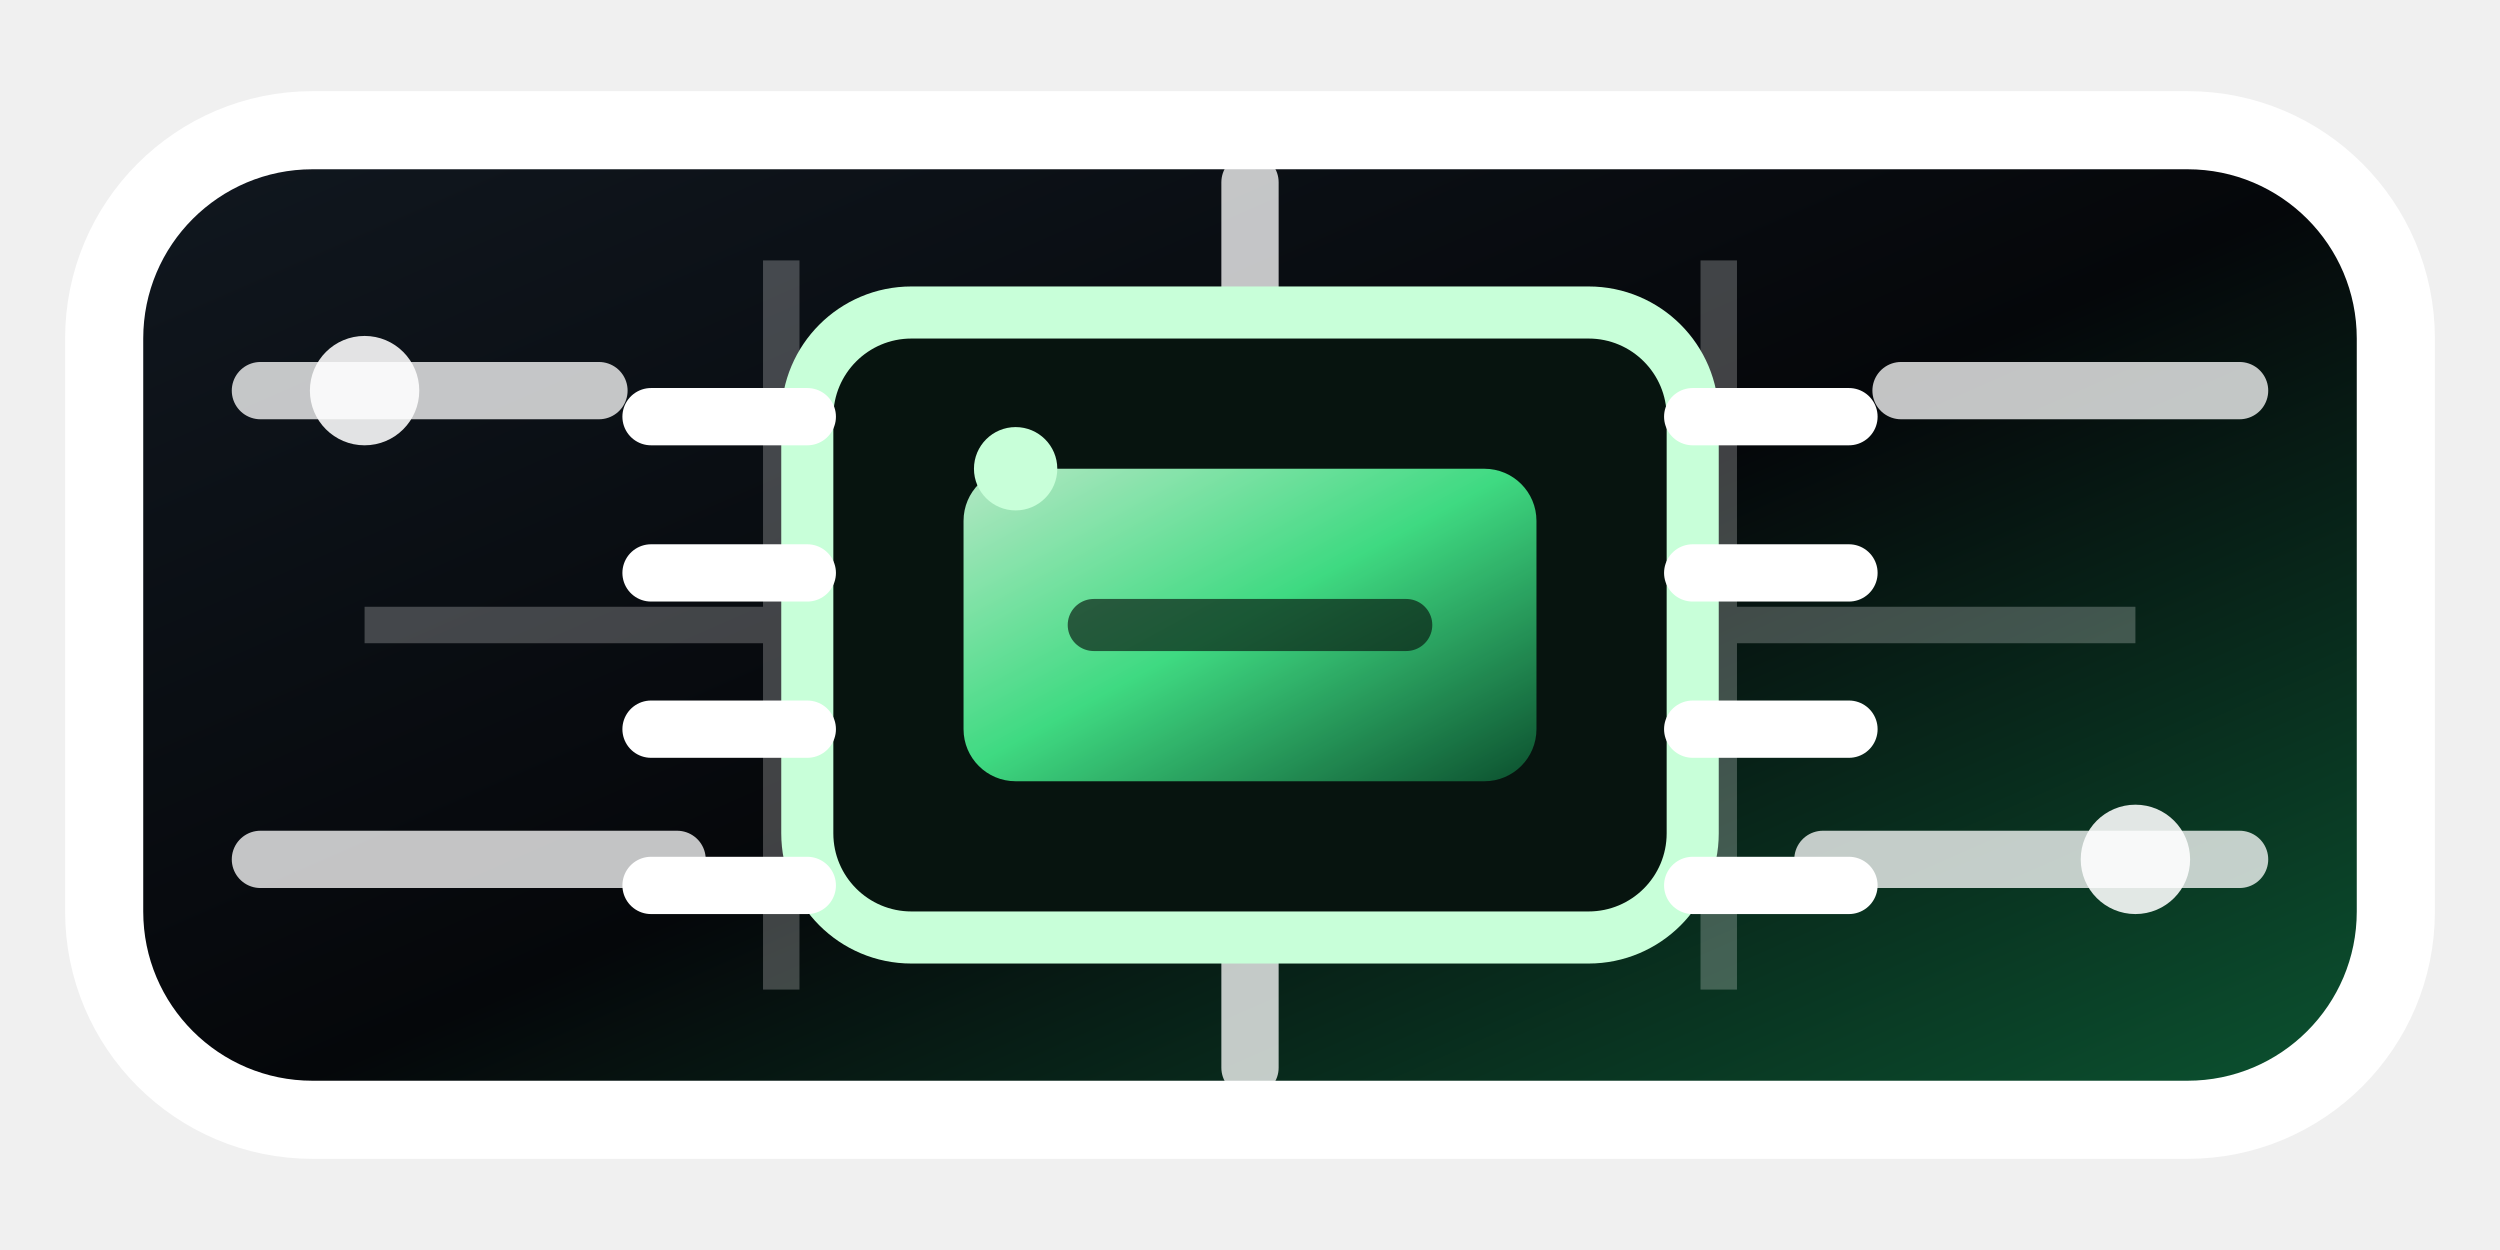
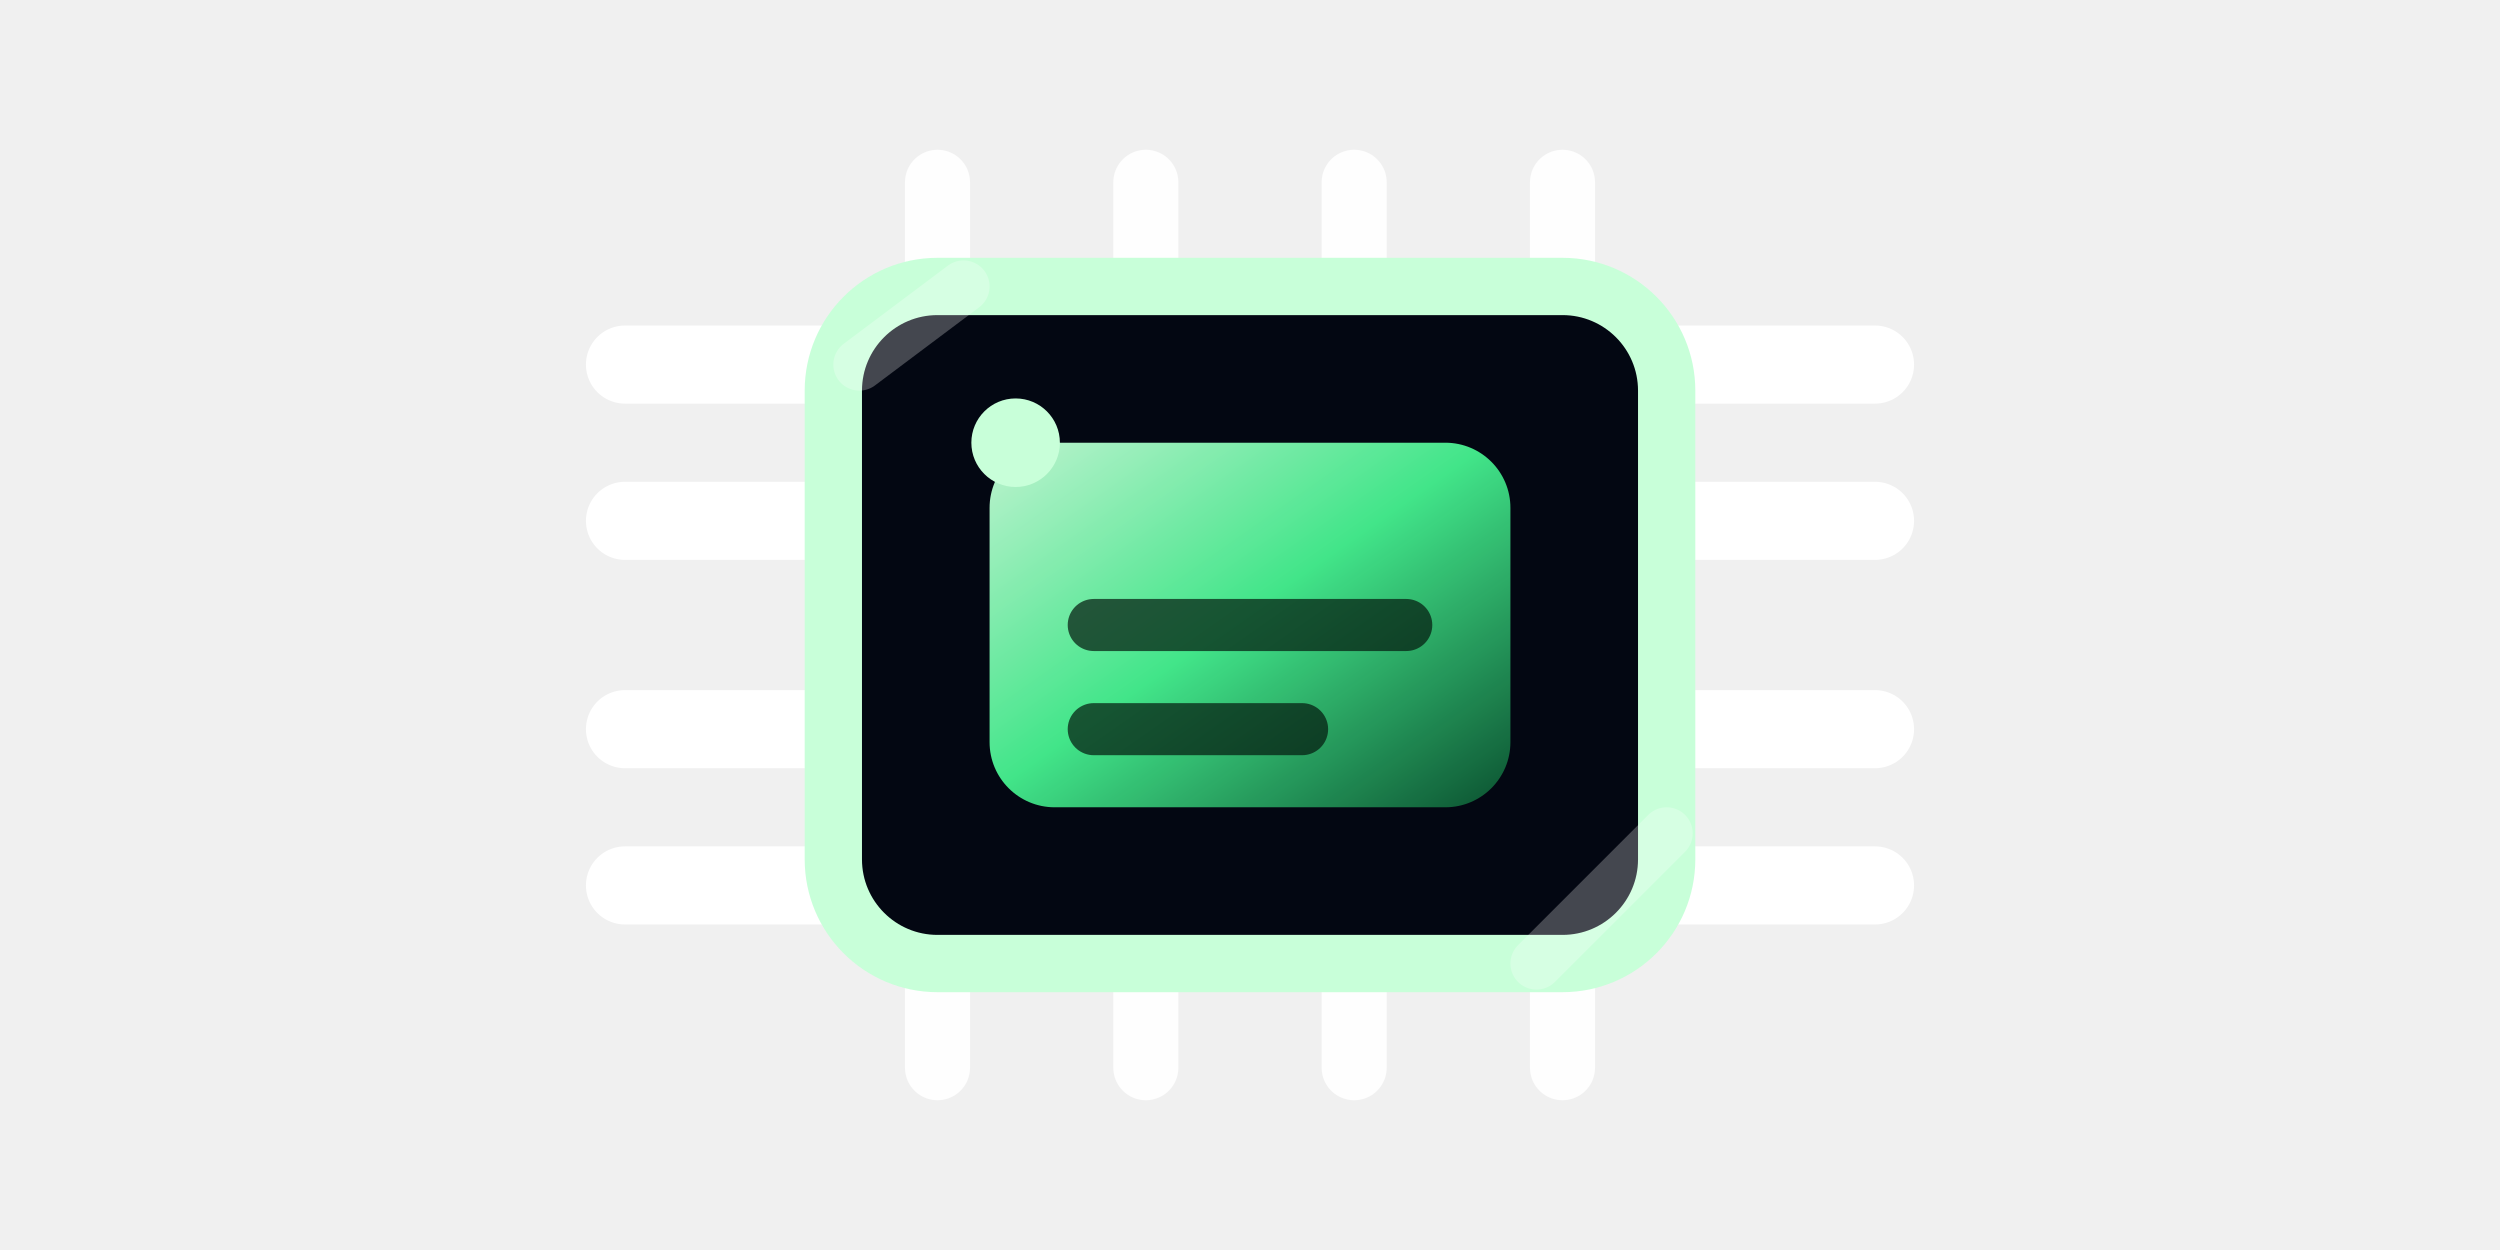
<svg xmlns="http://www.w3.org/2000/svg" viewBox="0 0 96 48" role="img" aria-label="Chip integrado">
  <defs>
-     <linearGradient id="spr-brick-basic-green-high-contrast-normal-board" x1="0" y1="0" x2="1" y2="1">
-       <stop offset="0" stop-color="#111820" />
-       <stop offset="0.52" stop-color="#05070a" />
-       <stop offset="1" stop-color="#0c5632" />
-     </linearGradient>
-     <linearGradient id="spr-brick-basic-green-high-contrast-normal-part" x1="0" y1="0" x2="1" y2="1">
+     <linearGradient id="spr-brick-basic-green-high-contrast-normal-body" x1="0" y1="0" x2="1" y2="1">
      <stop offset="0" stop-color="#c8ffd9" />
      <stop offset="0.48" stop-color="#45f08f" />
      <stop offset="1" stop-color="#0c5632" />
    </linearGradient>
  </defs>
-   <rect x="4" y="5" width="88" height="38" rx="8" fill="url(#spr-brick-basic-green-high-contrast-normal-board)" stroke="#ffffff" stroke-width="3" />
-   <path d="M10 15h13M73 15h13M10 33h16M70 33h16M48 7v7M48 34v7" stroke="#ffffff" stroke-width="2.2" stroke-linecap="round" opacity=".76" />
-   <path d="M14 24h68M30 10v28M66 10v28" stroke="#ffffff42" stroke-width="1.4" opacity=".9" />
-   <circle cx="14" cy="15" r="2.1" fill="#ffffff" opacity=".88" />
-   <circle cx="82" cy="33" r="2.1" fill="#ffffff" opacity=".88" />
-   <rect x="31" y="12" width="34" height="24" rx="4" fill="#07140f" stroke="#c8ffd9" stroke-width="2" />
-   <rect x="37" y="18" width="22" height="12" rx="2" fill="url(#spr-brick-basic-green-high-contrast-normal-part)" opacity=".9" />
-   <path d="M25 16h6M25 22h6M25 28h6M25 34h6M65 16h6M65 22h6M65 28h6M65 34h6" stroke="#ffffff" stroke-width="2.2" stroke-linecap="round" />
-   <circle cx="39" cy="18" r="1.6" fill="#c8ffd9" />
-   <path d="M42 24h12" stroke="#06120d" stroke-width="2" stroke-linecap="round" opacity=".65" />
+   <path d="M24 14h8M24 20h8M24 28h8M24 34h8M64 14h8M64 20h8M64 28h8M64 34h8" stroke="#ffffff" stroke-width="3" stroke-linecap="round" />
+   <path d="M36 7v6M44 7v6M52 7v6M60 7v6M36 35v6M44 35v6M52 35v6M60 35v6" stroke="#ffffff" stroke-width="2.5" stroke-linecap="round" opacity=".9" />
+   <rect x="32" y="11" width="32" height="26" rx="4" fill="#030712" stroke="#c8ffd9" stroke-width="2.2" />
+   <rect x="38" y="17" width="20" height="14" rx="2.5" fill="url(#spr-brick-basic-green-high-contrast-normal-body)" opacity=".95" />
+   <circle cx="39" cy="17" r="1.7" fill="#c8ffd9" />
+   <path d="M42 24h12M42 28h8" stroke="#03170d" stroke-width="2" stroke-linecap="round" opacity=".7" />
+   <path d="M33 14l4-3M59 37l5-5" stroke="#ffffff42" stroke-width="2" stroke-linecap="round" />
</svg>
